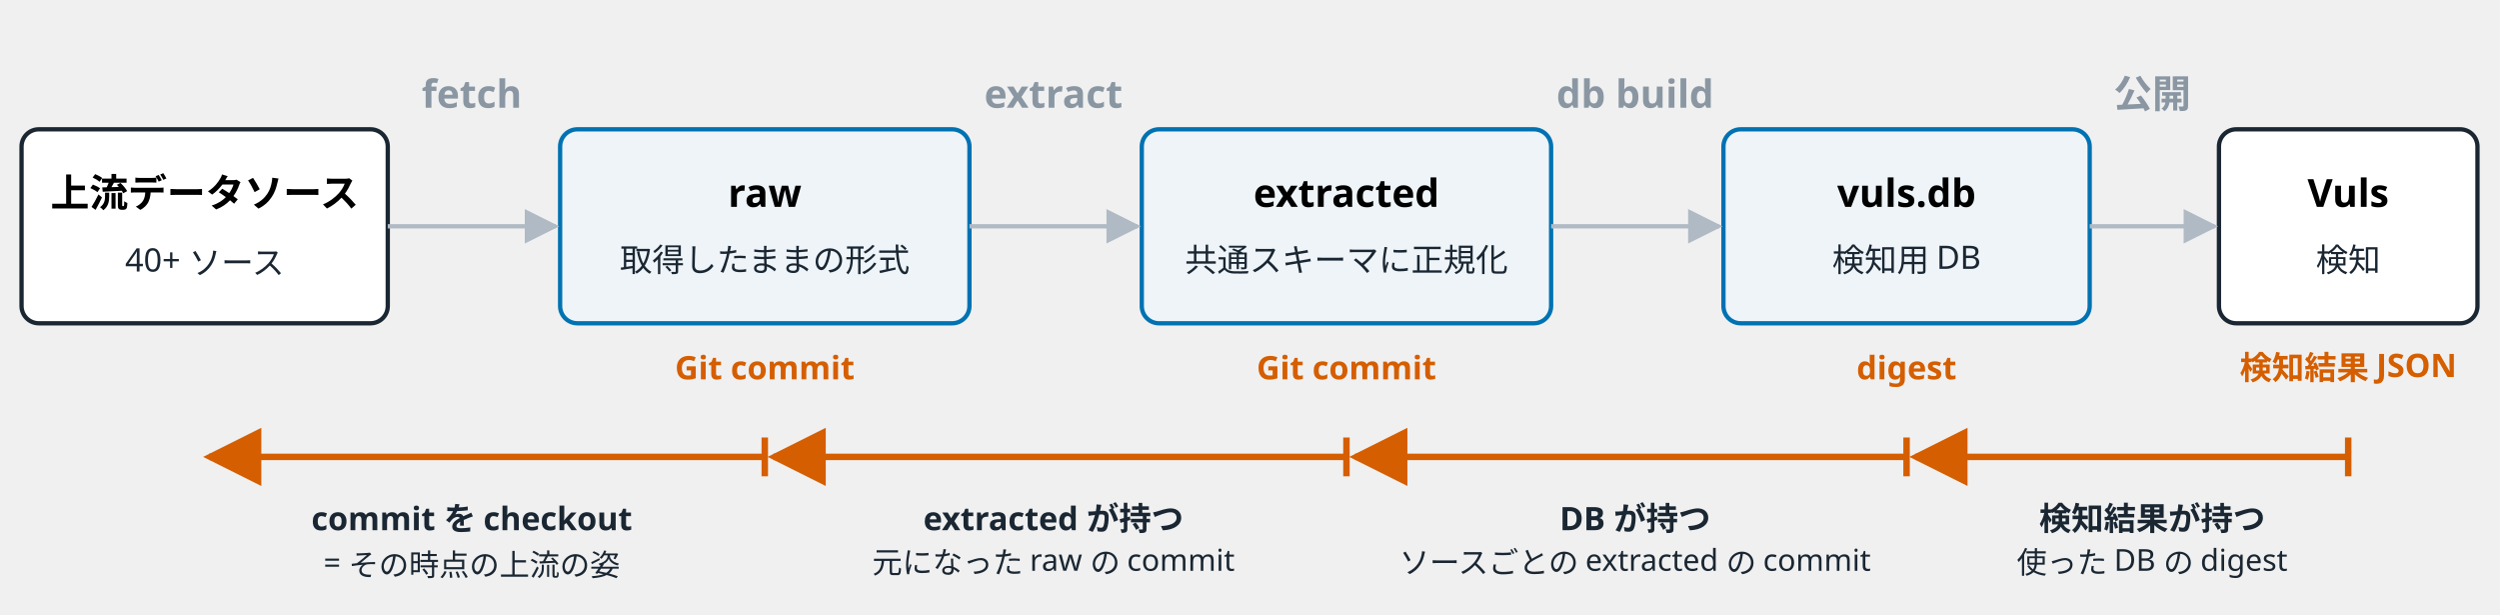
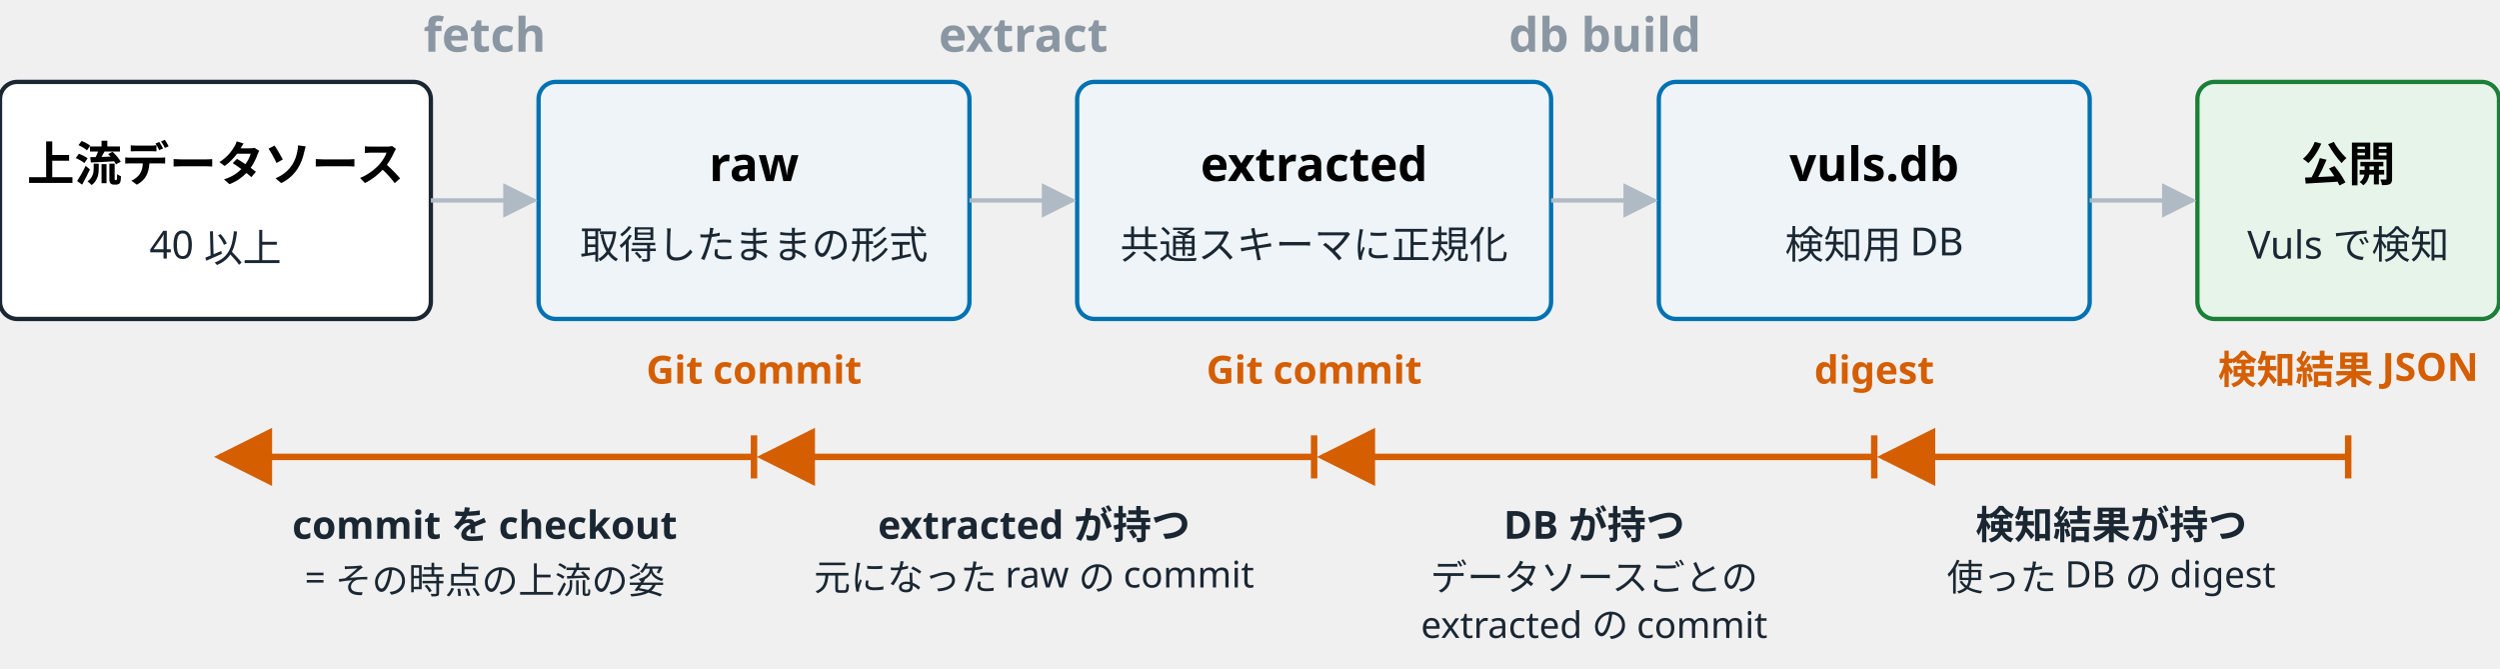
- <svg xmlns="http://www.w3.org/2000/svg" viewBox="0 0 1160 285" font-family="Noto Sans JP, sans-serif" font-size="18">
+ <svg xmlns="http://www.w3.org/2000/svg" viewBox="0 32 1160 310" font-family="Noto Sans JP, sans-serif" font-size="22">
  <defs>
    <marker id="arr" viewBox="0 0 10 10" refX="9" refY="5" markerWidth="8" markerHeight="8" orient="auto-start-reverse">
      <path d="M0,0 L10,5 L0,10 z" fill="#b0bac4" />
    </marker>
    <marker id="arr-back" viewBox="0 0 10 10" refX="9" refY="5" markerWidth="9" markerHeight="9" orient="auto-start-reverse">
      <path d="M0,0 L10,5 L0,10 z" fill="#d55e00" />
    </marker>
  </defs>
-   <rect x="10" y="60" width="170" height="90" rx="8" fill="#fff" stroke="#1a2733" stroke-width="2" />
-   <text x="95" y="96" text-anchor="middle" font-weight="700">上流データソース</text>
-   <text x="95" y="126" text-anchor="middle" fill="#1a2733" font-size="15">40+ ソース</text>
-   <rect x="260" y="60" width="190" height="90" rx="8" fill="#eef4f8" stroke="#0072b2" stroke-width="2" />
-   <text x="355" y="96" text-anchor="middle" font-weight="700">raw</text>
-   <text x="355" y="126" text-anchor="middle" fill="#1a2733" font-size="15">取得したままの形式</text>
-   <rect x="530" y="60" width="190" height="90" rx="8" fill="#eef4f8" stroke="#0072b2" stroke-width="2" />
-   <text x="625" y="96" text-anchor="middle" font-weight="700">extracted</text>
-   <text x="625" y="126" text-anchor="middle" fill="#1a2733" font-size="15">共通スキーマに正規化</text>
-   <rect x="800" y="60" width="170" height="90" rx="8" fill="#eef4f8" stroke="#0072b2" stroke-width="2" />
-   <text x="885" y="96" text-anchor="middle" font-weight="700">vuls.db</text>
-   <text x="885" y="126" text-anchor="middle" fill="#1a2733" font-size="15">検知用 DB</text>
-   <rect x="1030" y="60" width="120" height="90" rx="8" fill="#fff" stroke="#1a2733" stroke-width="2" />
-   <text x="1090" y="96" text-anchor="middle" font-weight="700">Vuls</text>
-   <text x="1090" y="126" text-anchor="middle" fill="#1a2733" font-size="15">検知</text>
-   <line x1="180" y1="105" x2="258" y2="105" stroke="#b0bac4" stroke-width="2" marker-end="url(#arr)" />
-   <text x="219" y="50" text-anchor="middle" fill="#8a97a3" font-weight="700">fetch</text>
-   <line x1="450" y1="105" x2="528" y2="105" stroke="#b0bac4" stroke-width="2" marker-end="url(#arr)" />
-   <text x="489" y="50" text-anchor="middle" fill="#8a97a3" font-weight="700">extract</text>
-   <line x1="720" y1="105" x2="798" y2="105" stroke="#b0bac4" stroke-width="2" marker-end="url(#arr)" />
-   <text x="759" y="50" text-anchor="middle" fill="#8a97a3" font-weight="700">db build</text>
-   <line x1="970" y1="105" x2="1028" y2="105" stroke="#b0bac4" stroke-width="2" marker-end="url(#arr)" />
-   <text x="999" y="50" text-anchor="middle" fill="#8a97a3" font-weight="700">公開</text>
-   <text x="355" y="176" text-anchor="middle" fill="#d55e00" font-weight="700" font-size="15">Git commit</text>
-   <text x="625" y="176" text-anchor="middle" fill="#d55e00" font-weight="700" font-size="15">Git commit</text>
-   <text x="885" y="176" text-anchor="middle" fill="#d55e00" font-weight="700" font-size="15">digest</text>
-   <text x="1090" y="176" text-anchor="middle" fill="#d55e00" font-weight="700" font-size="15">検知結果 JSON</text>
-   <line x1="1090" y1="212" x2="889" y2="212" stroke="#d55e00" stroke-width="3" marker-end="url(#arr-back)" />
-   <line x1="885" y1="212" x2="629" y2="212" stroke="#d55e00" stroke-width="3" marker-end="url(#arr-back)" />
-   <line x1="625" y1="212" x2="359" y2="212" stroke="#d55e00" stroke-width="3" marker-end="url(#arr-back)" />
-   <line x1="355" y1="212" x2="97" y2="212" stroke="#d55e00" stroke-width="3" marker-end="url(#arr-back)" />
-   <line x1="355" y1="203" x2="355" y2="221" stroke="#d55e00" stroke-width="3" />
-   <line x1="625" y1="203" x2="625" y2="221" stroke="#d55e00" stroke-width="3" />
-   <line x1="885" y1="203" x2="885" y2="221" stroke="#d55e00" stroke-width="3" />
-   <line x1="1090" y1="203" x2="1090" y2="221" stroke="#d55e00" stroke-width="3" />
-   <text x="999" y="246" text-anchor="middle" fill="#1a2733" font-weight="700" font-size="15">検知結果が持つ</text>
-   <text x="999" y="266" text-anchor="middle" fill="#1a2733" font-size="14">使った DB の digest</text>
-   <text x="759" y="246" text-anchor="middle" fill="#1a2733" font-weight="700" font-size="15">DB が持つ</text>
-   <text x="759" y="266" text-anchor="middle" fill="#1a2733" font-size="14">ソースごとの extracted の commit</text>
-   <text x="489" y="246" text-anchor="middle" fill="#1a2733" font-weight="700" font-size="15">extracted が持つ</text>
-   <text x="489" y="266" text-anchor="middle" fill="#1a2733" font-size="14">元になった raw の commit</text>
-   <text x="219" y="246" text-anchor="middle" fill="#1a2733" font-weight="700" font-size="15">commit を checkout</text>
-   <text x="219" y="266" text-anchor="middle" fill="#1a2733" font-size="14">= その時点の上流の姿</text>
+   <rect x="0" y="70" width="200" height="110" rx="8" fill="#fff" stroke="#1a2733" stroke-width="2" />
+   <text x="100" y="116" text-anchor="middle" font-weight="700">上流データソース</text>
+   <text x="100" y="152" text-anchor="middle" fill="#1a2733" font-size="18">40 以上</text>
+   <rect x="250" y="70" width="200" height="110" rx="8" fill="#eef4f8" stroke="#0072b2" stroke-width="2" />
+   <text x="350" y="116" text-anchor="middle" font-weight="700">raw</text>
+   <text x="350" y="152" text-anchor="middle" fill="#1a2733" font-size="18">取得したままの形式</text>
+   <rect x="500" y="70" width="220" height="110" rx="8" fill="#eef4f8" stroke="#0072b2" stroke-width="2" />
+   <text x="610" y="116" text-anchor="middle" font-weight="700">extracted</text>
+   <text x="610" y="152" text-anchor="middle" fill="#1a2733" font-size="18">共通スキーマに正規化</text>
+   <rect x="770" y="70" width="200" height="110" rx="8" fill="#eef4f8" stroke="#0072b2" stroke-width="2" />
+   <text x="870" y="116" text-anchor="middle" font-weight="700">vuls.db</text>
+   <text x="870" y="152" text-anchor="middle" fill="#1a2733" font-size="18">検知用 DB</text>
+   <rect x="1020" y="70" width="140" height="110" rx="8" fill="#e6f4ea" stroke="#1a7f37" stroke-width="2" />
+   <text x="1090" y="116" text-anchor="middle" font-weight="700">公開</text>
+   <text x="1090" y="152" text-anchor="middle" fill="#1a2733" font-size="18">Vuls で検知</text>
+   <line x1="200" y1="125" x2="248" y2="125" stroke="#b0bac4" stroke-width="2" marker-end="url(#arr)" />
+   <text x="225" y="56" text-anchor="middle" fill="#8a97a3" font-weight="700">fetch</text>
+   <line x1="450" y1="125" x2="498" y2="125" stroke="#b0bac4" stroke-width="2" marker-end="url(#arr)" />
+   <text x="475" y="56" text-anchor="middle" fill="#8a97a3" font-weight="700">extract</text>
+   <line x1="720" y1="125" x2="768" y2="125" stroke="#b0bac4" stroke-width="2" marker-end="url(#arr)" />
+   <text x="745" y="56" text-anchor="middle" fill="#8a97a3" font-weight="700">db build</text>
+   <line x1="970" y1="125" x2="1018" y2="125" stroke="#b0bac4" stroke-width="2" marker-end="url(#arr)" />
+   <text x="350" y="210" text-anchor="middle" fill="#d55e00" font-weight="700" font-size="18">Git commit</text>
+   <text x="610" y="210" text-anchor="middle" fill="#d55e00" font-weight="700" font-size="18">Git commit</text>
+   <text x="870" y="210" text-anchor="middle" fill="#d55e00" font-weight="700" font-size="18">digest</text>
+   <text x="1090" y="210" text-anchor="middle" fill="#d55e00" font-weight="700" font-size="18">検知結果 JSON</text>
+   <line x1="1090" y1="244" x2="874" y2="244" stroke="#d55e00" stroke-width="3" marker-end="url(#arr-back)" />
+   <line x1="870" y1="244" x2="614" y2="244" stroke="#d55e00" stroke-width="3" marker-end="url(#arr-back)" />
+   <line x1="610" y1="244" x2="354" y2="244" stroke="#d55e00" stroke-width="3" marker-end="url(#arr-back)" />
+   <line x1="350" y1="244" x2="102" y2="244" stroke="#d55e00" stroke-width="3" marker-end="url(#arr-back)" />
+   <line x1="350" y1="234" x2="350" y2="254" stroke="#d55e00" stroke-width="3" />
+   <line x1="610" y1="234" x2="610" y2="254" stroke="#d55e00" stroke-width="3" />
+   <line x1="870" y1="234" x2="870" y2="254" stroke="#d55e00" stroke-width="3" />
+   <line x1="1090" y1="234" x2="1090" y2="254" stroke="#d55e00" stroke-width="3" />
+   <text x="980" y="282" text-anchor="middle" fill="#1a2733" font-weight="700" font-size="18">検知結果が持つ</text>
+   <text x="980" y="306" text-anchor="middle" fill="#1a2733" font-size="17">使った DB の digest</text>
+   <text x="740" y="282" text-anchor="middle" fill="#1a2733" font-weight="700" font-size="18">DB が持つ</text>
+   <text x="740" y="306" text-anchor="middle" fill="#1a2733" font-size="17">データソースごとの</text>
+   <text x="740" y="328" text-anchor="middle" fill="#1a2733" font-size="17">extracted の commit</text>
+   <text x="480" y="282" text-anchor="middle" fill="#1a2733" font-weight="700" font-size="18">extracted が持つ</text>
+   <text x="480" y="306" text-anchor="middle" fill="#1a2733" font-size="17">元になった raw の commit</text>
+   <text x="225" y="282" text-anchor="middle" fill="#1a2733" font-weight="700" font-size="18">commit を checkout</text>
+   <text x="225" y="306" text-anchor="middle" fill="#1a2733" font-size="17">= その時点の上流の姿</text>
</svg>
